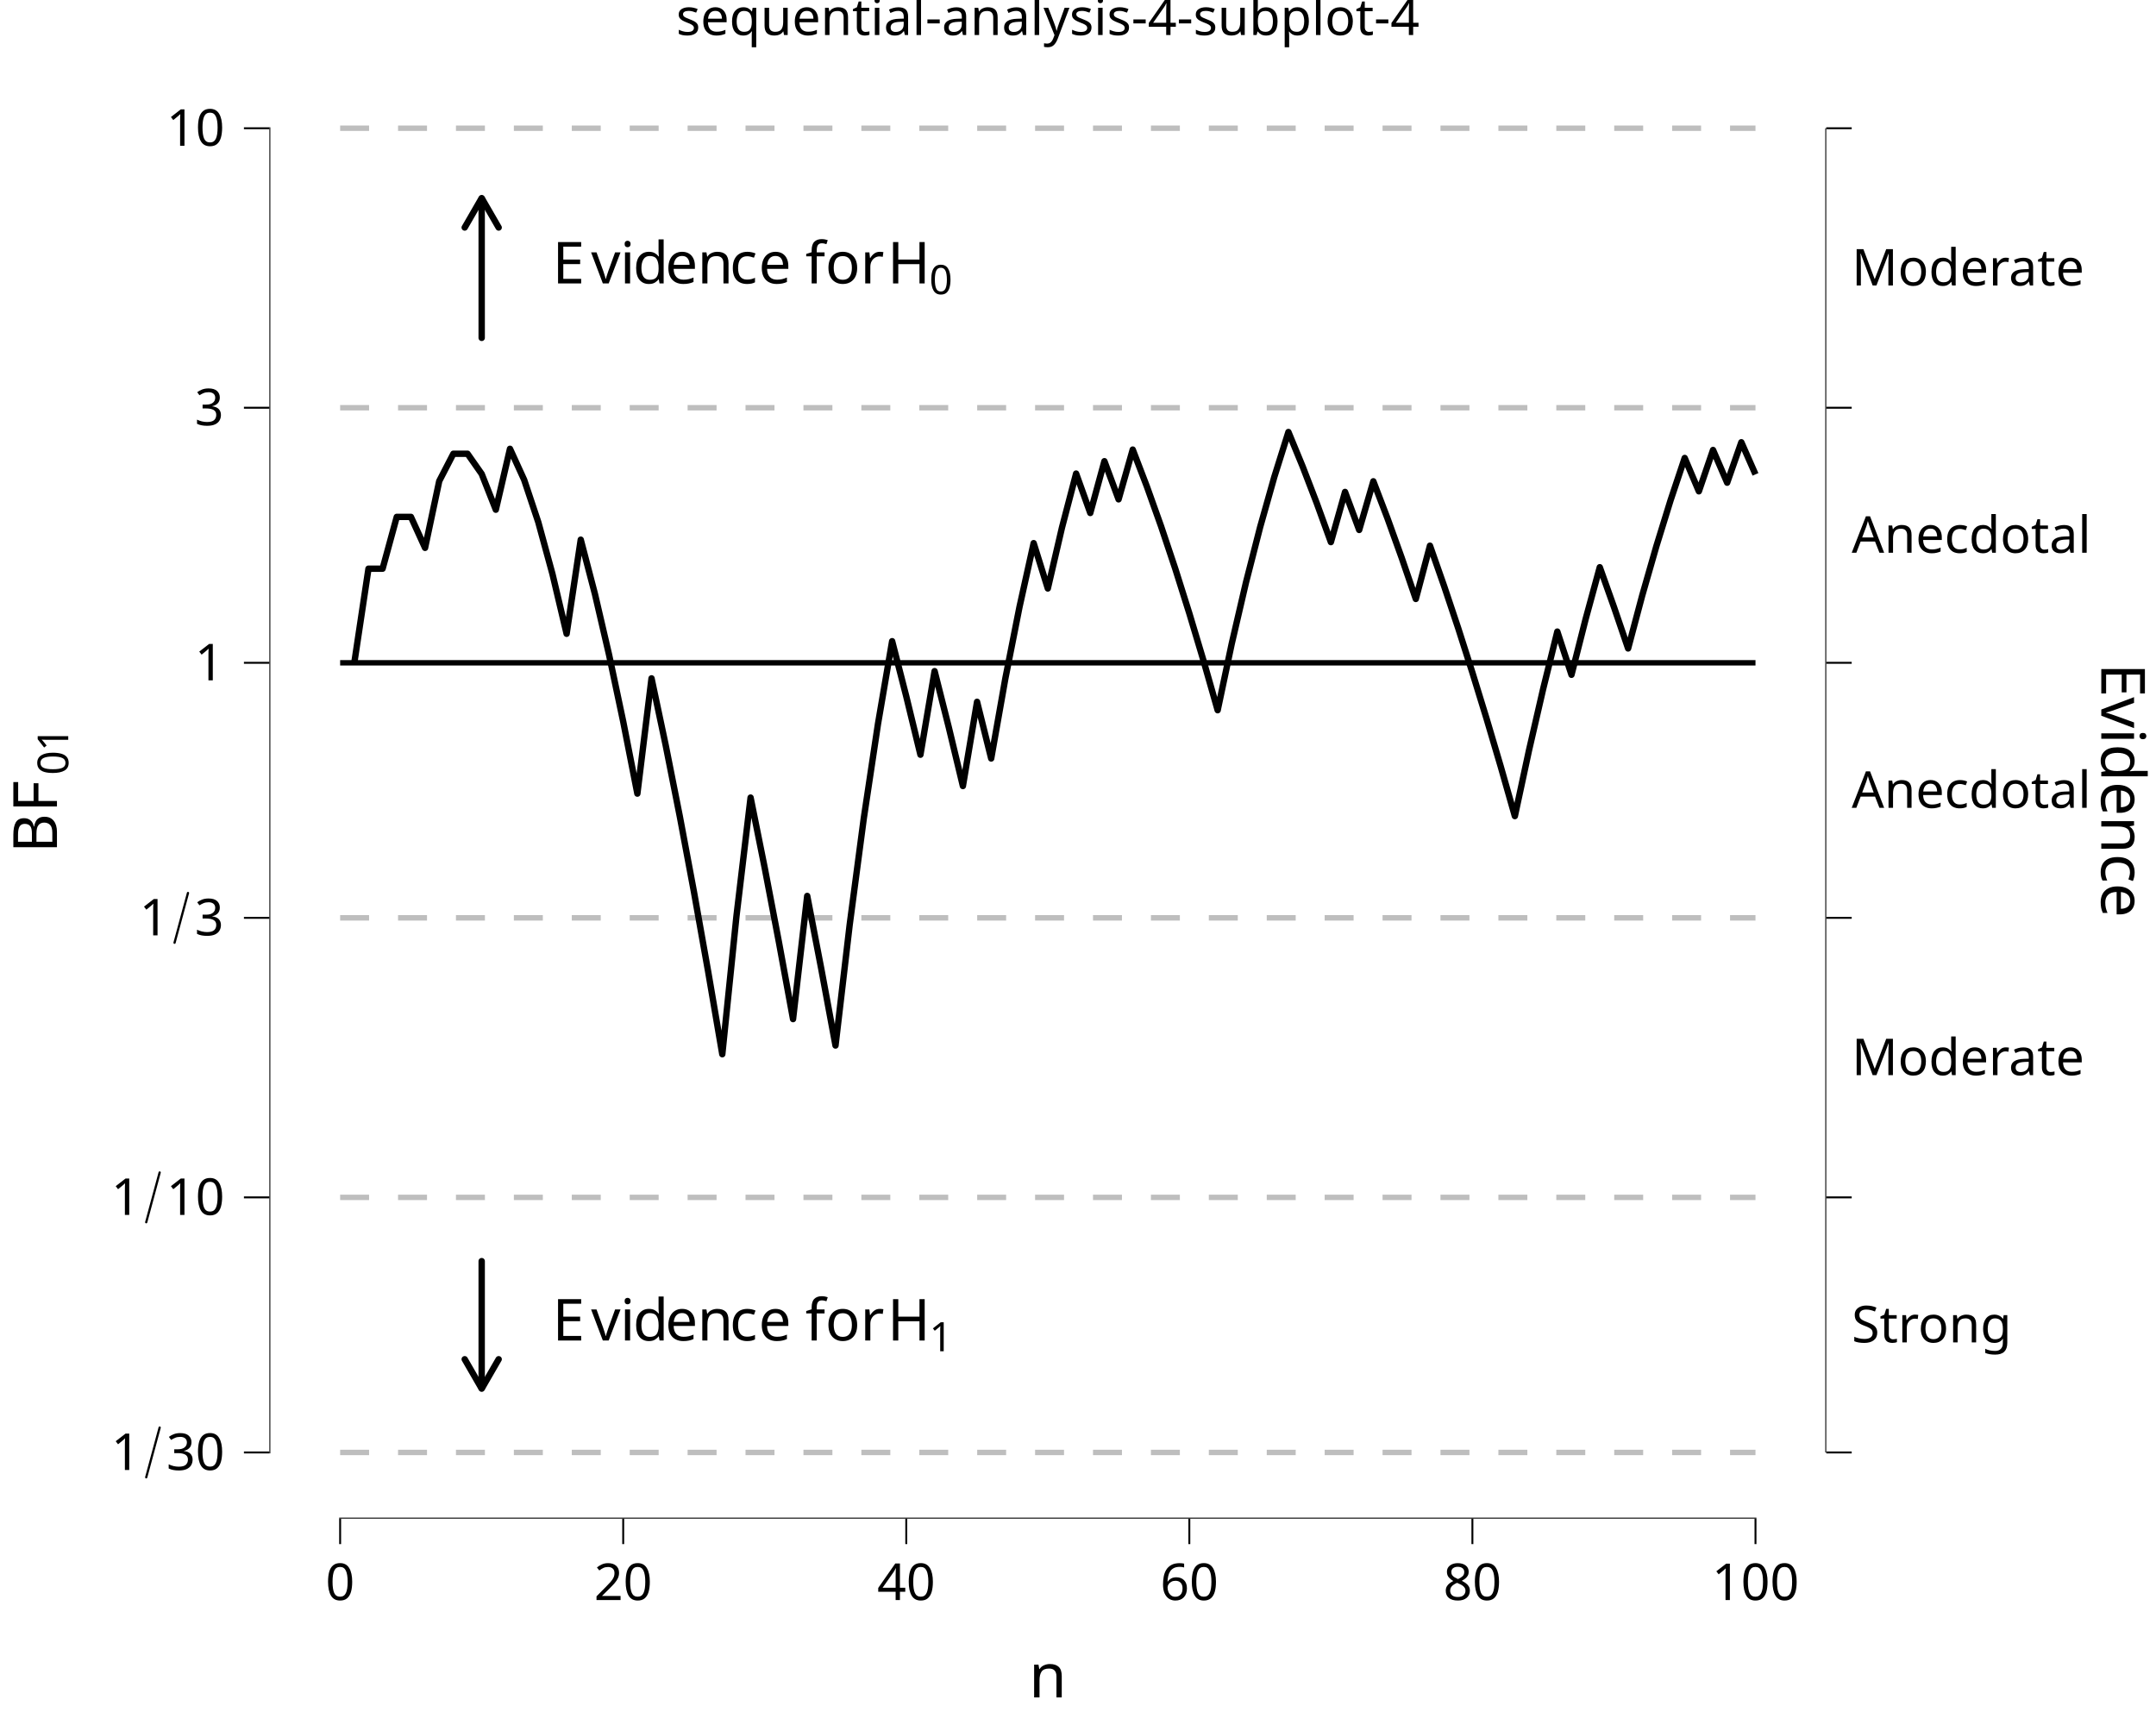
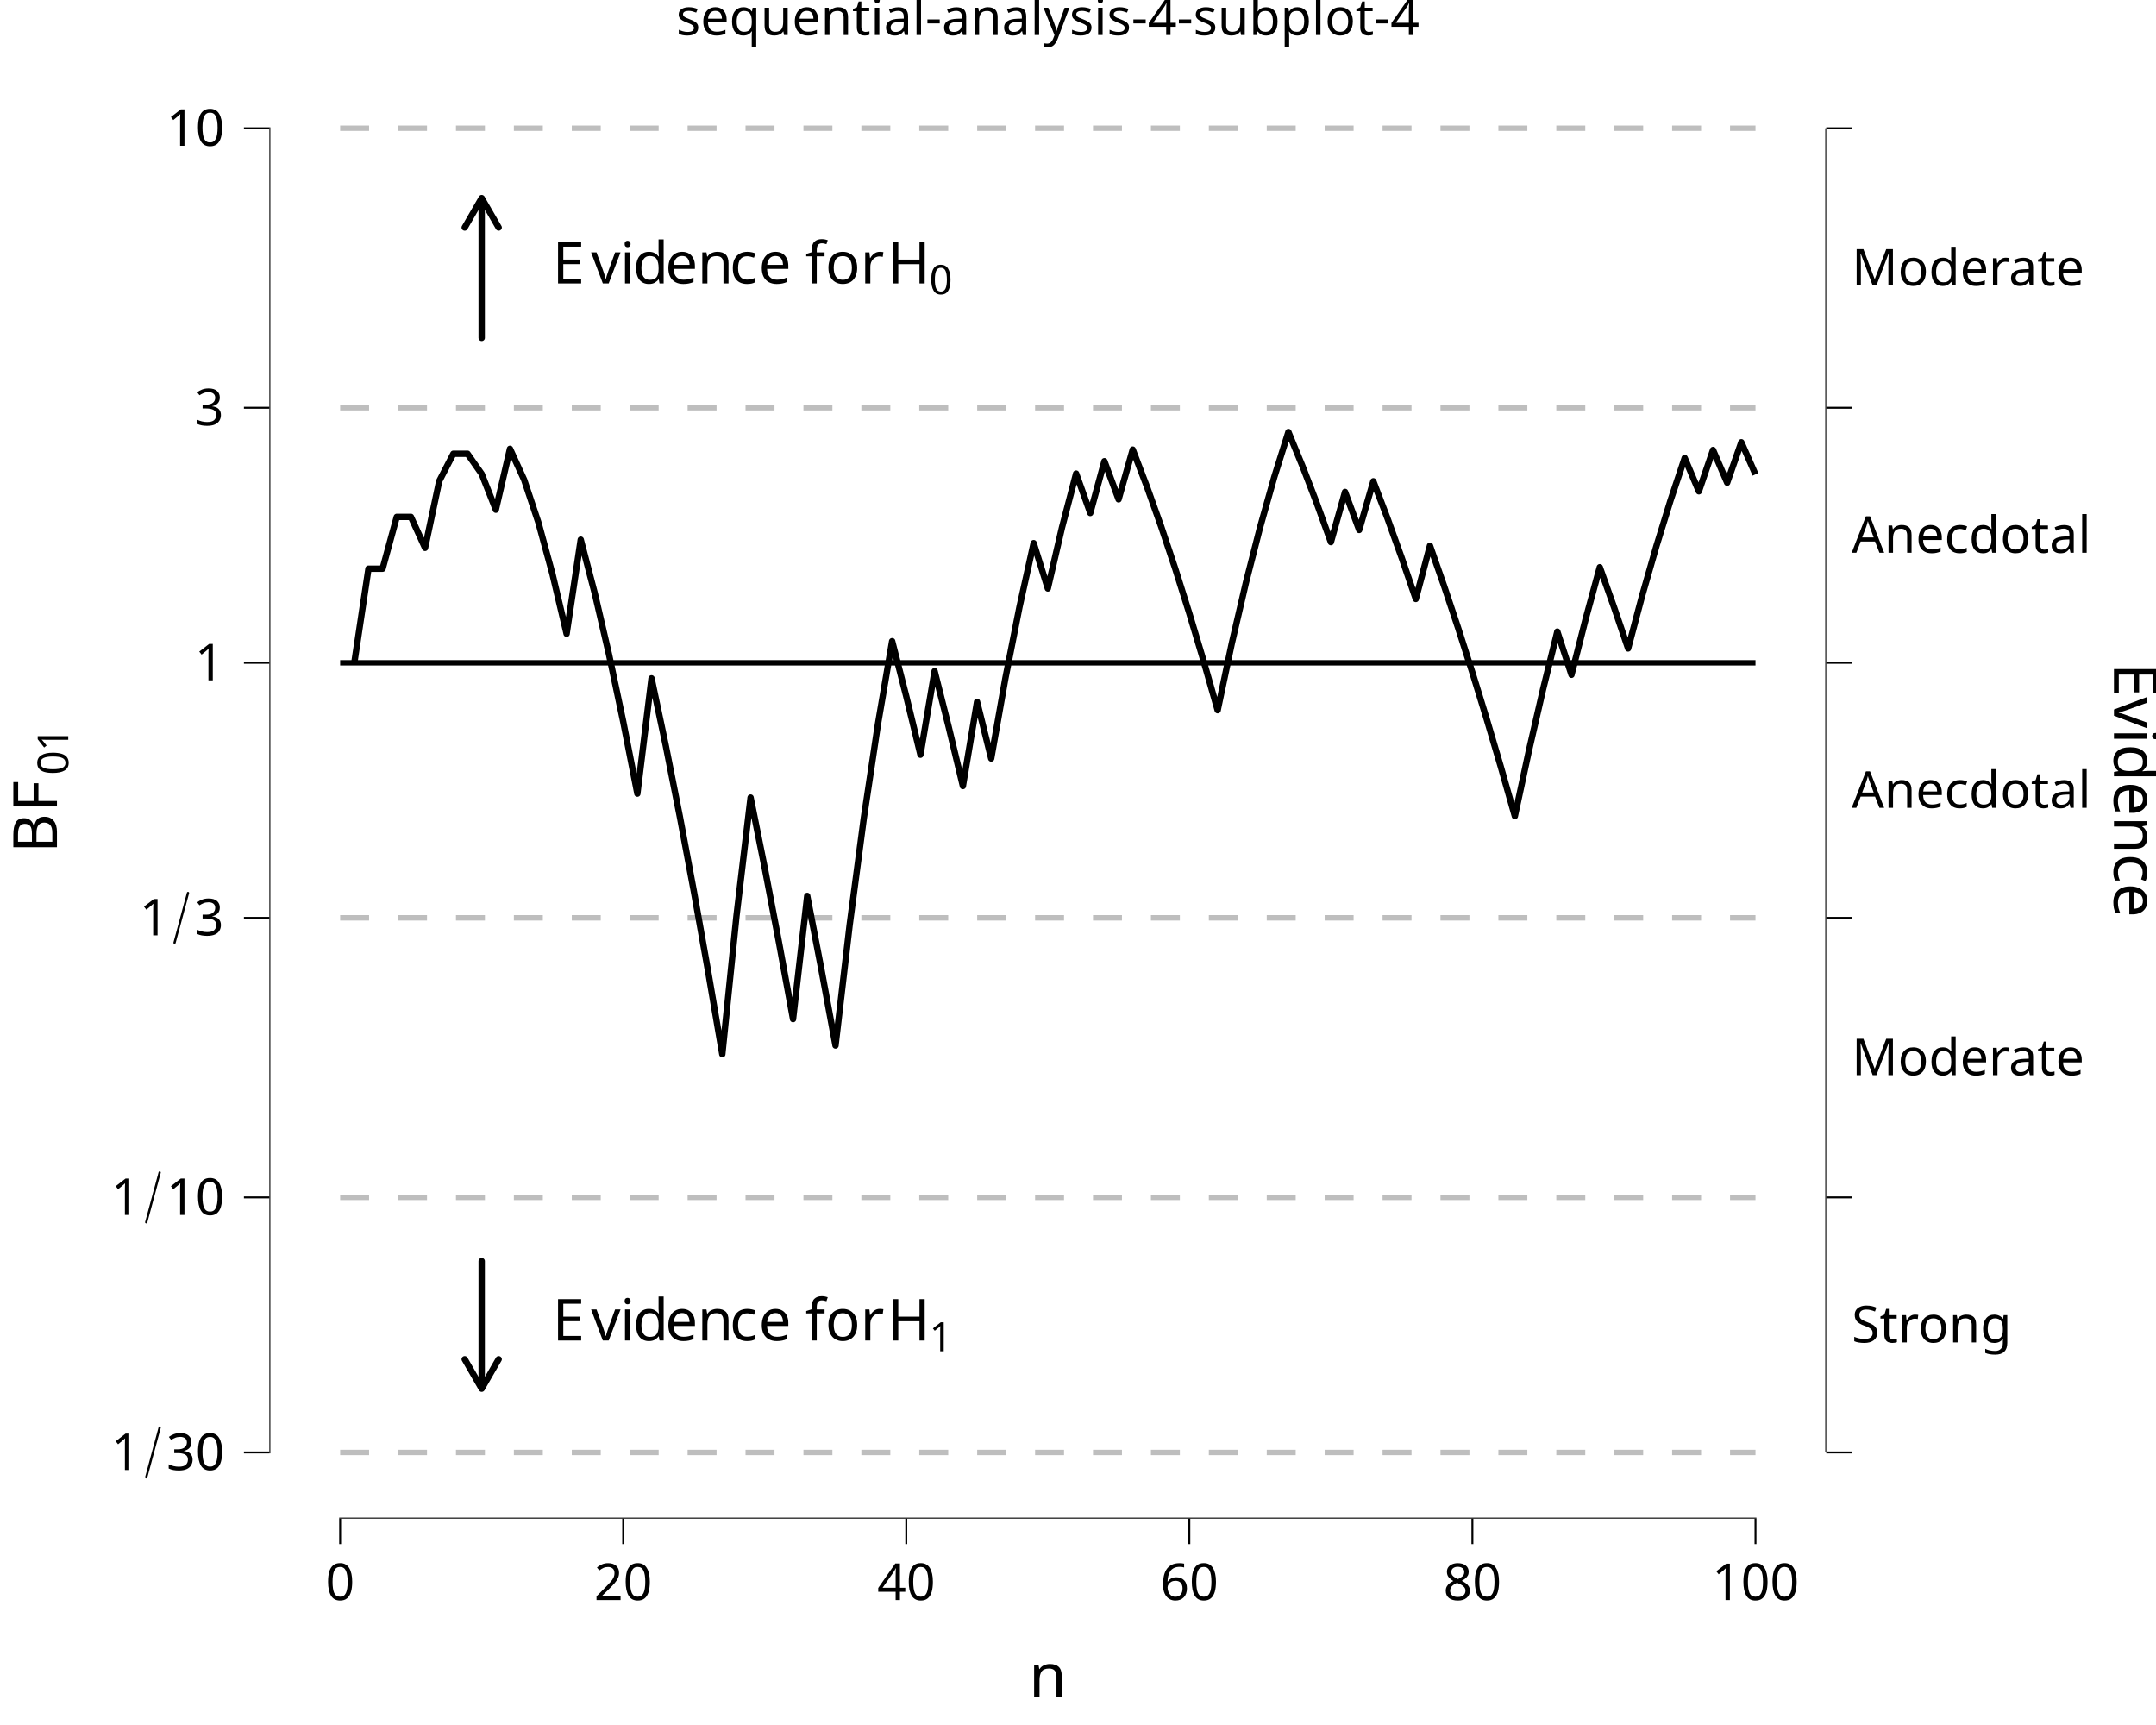
<svg xmlns="http://www.w3.org/2000/svg" class="svglite" data-engine-version="2.0" width="720.00pt" height="576.00pt" viewBox="0 0 720.00 576.00">
  <defs>
    <style type="text/css">
    .svglite line, .svglite polyline, .svglite polygon, .svglite path, .svglite rect, .svglite circle {
      fill: none;
      stroke: #000000;
      stroke-linecap: round;
      stroke-linejoin: round;
      stroke-miterlimit: 10.00;
    }
  </style>
  </defs>
  <rect width="100%" height="100%" style="stroke: none; fill: #FFFFFF;" />
  <defs>
    <clipPath id="cpMC4wMHw3MjAuMDB8MC4wMHw1NzYuMDA=">
      <rect x="0.00" y="0.00" width="720.00" height="576.00" />
    </clipPath>
  </defs>
  <g clip-path="url(#cpMC4wMHw3MjAuMDB8MC4wMHw1NzYuMDA=)">
    <rect x="-0" y="0.00" width="720.00" height="576.00" style="stroke-width: 10.67; stroke: none;" />
  </g>
  <defs>
    <clipPath id="cpODkuOTZ8NjA5Ljg4fDIwLjcxfDUwNy4wOQ==">
      <rect x="89.96" y="20.71" width="519.92" height="486.39" />
    </clipPath>
  </defs>
  <g clip-path="url(#cpODkuOTZ8NjA5Ljg4fDIwLjcxfDUwNy4wOQ==)">
    <rect x="89.96" y="20.71" width="519.92" height="486.39" style="stroke-width: 10.67; stroke: none;" />
    <line x1="113.59" y1="484.99" x2="586.25" y2="484.99" style="stroke-width: 1.81; stroke: #BEBEBE; stroke-dasharray: 9.67,9.67; stroke-linecap: butt;" />
    <line x1="113.59" y1="399.82" x2="586.25" y2="399.82" style="stroke-width: 1.81; stroke: #BEBEBE; stroke-dasharray: 9.67,9.67; stroke-linecap: butt;" />
    <line x1="113.59" y1="306.48" x2="586.25" y2="306.48" style="stroke-width: 1.81; stroke: #BEBEBE; stroke-dasharray: 9.67,9.67; stroke-linecap: butt;" />
    <line x1="113.59" y1="221.32" x2="586.25" y2="221.32" style="stroke-width: 1.81; stroke-linecap: butt;" />
    <line x1="113.59" y1="136.15" x2="586.25" y2="136.15" style="stroke-width: 1.81; stroke: #BEBEBE; stroke-dasharray: 9.67,9.67; stroke-linecap: butt;" />
    <line x1="113.59" y1="42.82" x2="586.25" y2="42.82" style="stroke-width: 1.81; stroke: #BEBEBE; stroke-dasharray: 9.67,9.67; stroke-linecap: butt;" />
    <polyline points="118.32,221.32 123.05,189.89 127.77,189.89 132.50,172.59 137.23,172.59 141.95,182.94 146.68,160.64 151.40,151.51 156.13,151.51 160.86,158.25 165.58,170.20 170.31,149.86 175.04,160.21 179.76,174.35 184.49,191.65 189.22,211.63 193.94,180.20 198.67,198.31 203.40,218.65 208.12,240.95 212.85,265.00 217.58,226.51 222.30,248.81 227.03,272.65 231.76,297.88 236.48,324.37 241.21,352.02 245.94,305.92 250.66,266.32 255.39,289.86 260.11,314.55 264.84,340.29 269.57,299.16 274.29,323.64 279.02,349.11 283.75,308.81 288.47,273.19 293.20,241.75 297.93,214.10 302.65,232.53 307.38,252.01 312.11,224.10 316.83,242.80 321.56,262.47 326.29,234.34 331.01,253.27 335.74,226.54 340.47,202.64 345.19,181.36 349.92,196.50 354.65,176.16 359.37,158.13 364.10,171.30 368.82,154.00 373.55,166.74 378.28,150.12 383.00,162.45 387.73,175.70 392.46,189.83 397.18,204.81 401.91,220.59 406.64,237.15 411.36,214.85 416.09,194.51 420.82,176.03 425.54,159.31 430.27,144.25 435.00,155.72 439.72,167.99 444.45,181.02 449.18,164.26 453.90,176.96 458.63,160.71 463.36,173.10 468.08,186.21 472.81,200.00 477.54,182.21 482.26,195.68 486.99,209.82 491.71,224.59 496.44,239.97 501.17,255.95 505.89,272.51 510.62,250.51 515.35,229.99 520.07,210.89 524.80,225.32 529.53,206.70 534.25,189.40 538.98,202.68 543.71,216.53 548.43,198.81 553.16,182.34 557.89,167.05 562.61,152.92 567.34,164.06 572.07,150.25 576.79,161.18 581.52,147.67 586.25,158.40 " style="stroke-width: 2.13; stroke-linecap: butt;" />
    <line x1="160.86" y1="421.11" x2="160.86" y2="463.69" style="stroke-width: 2.13; stroke-linejoin: bevel;" />
    <polyline points="155.19,453.87 160.86,463.69 166.53,453.87 " style="stroke-width: 2.13; stroke-linejoin: bevel;" />
    <line x1="160.86" y1="112.82" x2="160.86" y2="66.15" style="stroke-width: 2.13; stroke-linejoin: bevel;" />
    <polyline points="166.53,75.97 160.86,66.15 155.19,75.97 " style="stroke-width: 2.13; stroke-linejoin: bevel;" />
    <text x="184.49" y="447.62" style="font-size: 19.35px; font-family: sans;" textLength="12.91px" lengthAdjust="spacingAndGlyphs">E</text>
    <text x="197.40" y="447.62" style="font-size: 19.35px; font-family: sans;" textLength="9.68px" lengthAdjust="spacingAndGlyphs">v</text>
    <text x="207.08" y="447.62" style="font-size: 19.35px; font-family: sans;" textLength="4.30px" lengthAdjust="spacingAndGlyphs">i</text>
    <text x="211.38" y="447.62" style="font-size: 19.35px; font-family: sans;" textLength="10.76px" lengthAdjust="spacingAndGlyphs">d</text>
    <text x="222.14" y="447.62" style="font-size: 19.35px; font-family: sans;" textLength="10.76px" lengthAdjust="spacingAndGlyphs">e</text>
    <text x="232.90" y="447.62" style="font-size: 19.35px; font-family: sans;" textLength="10.76px" lengthAdjust="spacingAndGlyphs">n</text>
    <text x="243.66" y="447.62" style="font-size: 19.35px; font-family: sans;" textLength="9.68px" lengthAdjust="spacingAndGlyphs">c</text>
    <text x="253.34" y="447.62" style="font-size: 19.35px; font-family: sans;" textLength="10.76px" lengthAdjust="spacingAndGlyphs">e</text>
    <text x="264.10" y="447.62" style="font-size: 19.35px; font-family: sans;" textLength="4.84px" lengthAdjust="spacingAndGlyphs"> </text>
    <text x="268.94" y="447.62" style="font-size: 19.35px; font-family: sans;" textLength="22.58px" lengthAdjust="spacingAndGlyphs">for</text>
    <text x="291.52" y="447.62" style="font-size: 19.35px; font-family: sans;" textLength="4.84px" lengthAdjust="spacingAndGlyphs"> </text>
    <text x="296.36" y="447.62" style="font-size: 19.35px; font-family: sans;" textLength="13.98px" lengthAdjust="spacingAndGlyphs">H</text>
    <text x="310.34" y="451.20" style="font-size: 13.54px; font-family: sans;" textLength="7.53px" lengthAdjust="spacingAndGlyphs">1</text>
    <text x="184.49" y="94.64" style="font-size: 19.35px; font-family: sans;" textLength="12.91px" lengthAdjust="spacingAndGlyphs">E</text>
    <text x="197.40" y="94.64" style="font-size: 19.35px; font-family: sans;" textLength="9.68px" lengthAdjust="spacingAndGlyphs">v</text>
    <text x="207.08" y="94.64" style="font-size: 19.35px; font-family: sans;" textLength="4.30px" lengthAdjust="spacingAndGlyphs">i</text>
    <text x="211.38" y="94.64" style="font-size: 19.35px; font-family: sans;" textLength="10.76px" lengthAdjust="spacingAndGlyphs">d</text>
    <text x="222.14" y="94.64" style="font-size: 19.35px; font-family: sans;" textLength="10.76px" lengthAdjust="spacingAndGlyphs">e</text>
    <text x="232.90" y="94.64" style="font-size: 19.35px; font-family: sans;" textLength="10.76px" lengthAdjust="spacingAndGlyphs">n</text>
    <text x="243.66" y="94.64" style="font-size: 19.35px; font-family: sans;" textLength="9.68px" lengthAdjust="spacingAndGlyphs">c</text>
    <text x="253.34" y="94.64" style="font-size: 19.35px; font-family: sans;" textLength="10.76px" lengthAdjust="spacingAndGlyphs">e</text>
    <text x="264.10" y="94.64" style="font-size: 19.35px; font-family: sans;" textLength="4.84px" lengthAdjust="spacingAndGlyphs"> </text>
    <text x="268.94" y="94.64" style="font-size: 19.35px; font-family: sans;" textLength="22.58px" lengthAdjust="spacingAndGlyphs">for</text>
    <text x="291.52" y="94.64" style="font-size: 19.35px; font-family: sans;" textLength="4.84px" lengthAdjust="spacingAndGlyphs"> </text>
    <text x="296.36" y="94.64" style="font-size: 19.35px; font-family: sans;" textLength="13.98px" lengthAdjust="spacingAndGlyphs">H</text>
    <text x="310.34" y="98.22" style="font-size: 13.54px; font-family: sans;" textLength="7.53px" lengthAdjust="spacingAndGlyphs">0</text>
    <line x1="113.27" y1="507.09" x2="586.56" y2="507.09" style="stroke-width: 0.64; stroke-linecap: butt;" />
    <line x1="89.96" y1="485.30" x2="89.96" y2="42.50" style="stroke-width: 0.64; stroke-linecap: butt;" />
    <line x1="609.88" y1="484.99" x2="609.88" y2="42.82" style="stroke-width: 0.64; stroke-linecap: butt;" />
    <rect x="89.96" y="20.71" width="519.92" height="486.39" style="stroke-width: 0.00; stroke: none;" />
  </g>
  <g clip-path="url(#cpMC4wMHw3MjAuMDB8MC4wMHw1NzYuMDA=)">
    <polyline points="89.96,507.09 89.96,20.71 " style="stroke-width: 0.00; stroke: none; stroke-linecap: butt;" />
    <text x="37.13" y="490.84" style="font-size: 17.00px; font-family: sans;" textLength="9.46px" lengthAdjust="spacingAndGlyphs">1</text>
    <polyline points="48.83,493.29 53.32,476.68 " style="stroke-width: 0.75;" />
    <text x="55.57" y="490.84" style="font-size: 17.00px; font-family: sans;" textLength="18.91px" lengthAdjust="spacingAndGlyphs">30</text>
    <text x="37.13" y="405.67" style="font-size: 17.00px; font-family: sans;" textLength="9.46px" lengthAdjust="spacingAndGlyphs">1</text>
    <polyline points="48.83,408.12 53.32,391.51 " style="stroke-width: 0.75;" />
    <text x="55.57" y="405.67" style="font-size: 17.00px; font-family: sans;" textLength="18.91px" lengthAdjust="spacingAndGlyphs">10</text>
    <text x="46.58" y="312.33" style="font-size: 17.00px; font-family: sans;" textLength="9.46px" lengthAdjust="spacingAndGlyphs">1</text>
    <polyline points="58.29,314.79 62.78,298.18 " style="stroke-width: 0.75;" />
    <text x="65.03" y="312.33" style="font-size: 17.00px; font-family: sans;" textLength="9.46px" lengthAdjust="spacingAndGlyphs">3</text>
    <text x="65.03" y="227.17" style="font-size: 17.00px; font-family: sans;" textLength="9.46px" lengthAdjust="spacingAndGlyphs">1</text>
    <text x="65.03" y="142.01" style="font-size: 17.00px; font-family: sans;" textLength="9.46px" lengthAdjust="spacingAndGlyphs">3</text>
    <text x="55.57" y="48.67" style="font-size: 17.00px; font-family: sans;" textLength="18.91px" lengthAdjust="spacingAndGlyphs">10</text>
    <polyline points="81.46,484.99 89.96,484.99 " style="stroke-width: 0.64; stroke-linecap: butt;" />
    <polyline points="81.46,399.82 89.96,399.82 " style="stroke-width: 0.64; stroke-linecap: butt;" />
    <polyline points="81.46,306.48 89.96,306.48 " style="stroke-width: 0.64; stroke-linecap: butt;" />
    <polyline points="81.46,221.32 89.96,221.32 " style="stroke-width: 0.64; stroke-linecap: butt;" />
    <polyline points="81.46,136.15 89.96,136.15 " style="stroke-width: 0.64; stroke-linecap: butt;" />
    <polyline points="81.46,42.82 89.96,42.82 " style="stroke-width: 0.64; stroke-linecap: butt;" />
    <polyline points="609.88,507.09 609.88,20.71 " style="stroke-width: 0.00; stroke: none; stroke-linecap: butt;" />
-     <polyline points="609.88,484.99 618.38,484.99 " style="stroke-width: 0.64; stroke-linecap: butt;" />
-     <polyline points="609.88,442.40 618.38,442.40 " style="stroke-width: 0.64; stroke: none; stroke-linecap: butt;" />
-     <polyline points="609.88,399.82 618.38,399.82 " style="stroke-width: 0.64; stroke-linecap: butt;" />
-     <polyline points="609.88,353.15 618.38,353.15 " style="stroke-width: 0.64; stroke: none; stroke-linecap: butt;" />
-     <polyline points="609.88,306.48 618.38,306.48 " style="stroke-width: 0.64; stroke-linecap: butt;" />
-     <polyline points="609.88,263.90 618.38,263.90 " style="stroke-width: 0.64; stroke: none; stroke-linecap: butt;" />
-     <polyline points="609.88,221.32 618.38,221.32 " style="stroke-width: 0.64; stroke-linecap: butt;" />
-     <polyline points="609.88,178.73 618.38,178.73 " style="stroke-width: 0.64; stroke: none; stroke-linecap: butt;" />
-     <polyline points="609.88,136.15 618.38,136.15 " style="stroke-width: 0.64; stroke-linecap: butt;" />
-     <polyline points="609.88,89.48 618.38,89.48 " style="stroke-width: 0.64; stroke: none; stroke-linecap: butt;" />
-     <polyline points="609.88,42.82 618.38,42.82 " style="stroke-width: 0.64; stroke-linecap: butt;" />
+     <polyline points="618.38,484.99 609.88,484.99 " style="stroke-width: 0.64; stroke-linecap: butt;" />
+     <polyline points="618.38,442.40 609.88,442.40 " style="stroke-width: 0.64; stroke: none; stroke-linecap: butt;" />
+     <polyline points="618.38,399.82 609.88,399.82 " style="stroke-width: 0.64; stroke-linecap: butt;" />
+     <polyline points="618.38,353.15 609.88,353.15 " style="stroke-width: 0.64; stroke: none; stroke-linecap: butt;" />
+     <polyline points="618.38,306.48 609.88,306.48 " style="stroke-width: 0.64; stroke-linecap: butt;" />
+     <polyline points="618.38,263.90 609.88,263.90 " style="stroke-width: 0.64; stroke: none; stroke-linecap: butt;" />
+     <polyline points="618.38,221.32 609.88,221.32 " style="stroke-width: 0.64; stroke-linecap: butt;" />
+     <polyline points="618.38,178.73 609.88,178.73 " style="stroke-width: 0.64; stroke: none; stroke-linecap: butt;" />
+     <polyline points="618.38,136.15 609.88,136.15 " style="stroke-width: 0.64; stroke-linecap: butt;" />
+     <polyline points="618.38,89.48 609.88,89.48 " style="stroke-width: 0.64; stroke: none; stroke-linecap: butt;" />
+     <polyline points="618.38,42.82 609.88,42.82 " style="stroke-width: 0.64; stroke-linecap: butt;" />
    <text x="618.38" y="448.25" style="font-size: 17.00px; font-family: sans;" textLength="50.09px" lengthAdjust="spacingAndGlyphs">Strong</text>
    <text x="618.38" y="359.00" style="font-size: 17.00px; font-family: sans;" textLength="71.83px" lengthAdjust="spacingAndGlyphs">Moderate</text>
    <text x="618.38" y="269.75" style="font-size: 17.00px; font-family: sans;" textLength="75.62px" lengthAdjust="spacingAndGlyphs">Anecdotal</text>
    <text x="618.38" y="184.58" style="font-size: 17.00px; font-family: sans;" textLength="75.62px" lengthAdjust="spacingAndGlyphs">Anecdotal</text>
    <text x="618.38" y="95.33" style="font-size: 17.00px; font-family: sans;" textLength="71.83px" lengthAdjust="spacingAndGlyphs">Moderate</text>
    <polyline points="89.96,507.09 609.88,507.09 " style="stroke-width: 0.00; stroke: none; stroke-linecap: butt;" />
    <polyline points="113.59,515.60 113.59,507.09 " style="stroke-width: 0.64; stroke-linecap: butt;" />
    <polyline points="208.12,515.60 208.12,507.09 " style="stroke-width: 0.64; stroke-linecap: butt;" />
    <polyline points="302.65,515.60 302.65,507.09 " style="stroke-width: 0.64; stroke-linecap: butt;" />
    <polyline points="397.18,515.60 397.18,507.09 " style="stroke-width: 0.64; stroke-linecap: butt;" />
    <polyline points="491.71,515.60 491.71,507.09 " style="stroke-width: 0.64; stroke-linecap: butt;" />
    <polyline points="586.25,515.60 586.25,507.09 " style="stroke-width: 0.64; stroke-linecap: butt;" />
    <text x="113.59" y="534.27" text-anchor="middle" style="font-size: 17.00px; font-family: sans;" textLength="9.46px" lengthAdjust="spacingAndGlyphs">0</text>
    <text x="208.12" y="534.27" text-anchor="middle" style="font-size: 17.00px; font-family: sans;" textLength="18.91px" lengthAdjust="spacingAndGlyphs">20</text>
    <text x="302.65" y="534.27" text-anchor="middle" style="font-size: 17.00px; font-family: sans;" textLength="18.91px" lengthAdjust="spacingAndGlyphs">40</text>
    <text x="397.18" y="534.27" text-anchor="middle" style="font-size: 17.00px; font-family: sans;" textLength="18.91px" lengthAdjust="spacingAndGlyphs">60</text>
    <text x="491.71" y="534.27" text-anchor="middle" style="font-size: 17.00px; font-family: sans;" textLength="18.91px" lengthAdjust="spacingAndGlyphs">80</text>
    <text x="586.25" y="534.27" text-anchor="middle" style="font-size: 17.00px; font-family: sans;" textLength="28.37px" lengthAdjust="spacingAndGlyphs">100</text>
    <text x="349.92" y="566.78" text-anchor="middle" style="font-size: 20.40px; font-family: sans;" textLength="11.35px" lengthAdjust="spacingAndGlyphs">n</text>
    <text transform="translate(19.02,284.88) rotate(-90)" style="font-size: 20.40px; font-family: sans;" textLength="13.61px" lengthAdjust="spacingAndGlyphs">B</text>
    <text transform="translate(19.02,271.27) rotate(-90)" style="font-size: 20.40px; font-family: sans;" textLength="12.46px" lengthAdjust="spacingAndGlyphs">F</text>
    <text transform="translate(22.79,258.81) rotate(-90)" style="font-size: 14.28px; font-family: sans;" textLength="7.94px" lengthAdjust="spacingAndGlyphs">0</text>
    <text transform="translate(22.79,250.87) rotate(-90)" style="font-size: 14.28px; font-family: sans;" textLength="7.94px" lengthAdjust="spacingAndGlyphs">1</text>
-     <text transform="translate(701.73,263.90) rotate(90)" text-anchor="middle" style="font-size: 20.40px; font-family: sans;" textLength="83.94px" lengthAdjust="spacingAndGlyphs">Evidence</text>
+     <text transform="translate(705.96,263.90) rotate(90)" text-anchor="middle" style="font-size: 20.40px; font-family: sans;" textLength="83.94px" lengthAdjust="spacingAndGlyphs">Evidence</text>
    <text x="349.92" y="11.70" text-anchor="middle" style="font-size: 17.00px; font-family: sans;" textLength="235.32px" lengthAdjust="spacingAndGlyphs">sequential-analysis-4-subplot-4</text>
  </g>
</svg>
